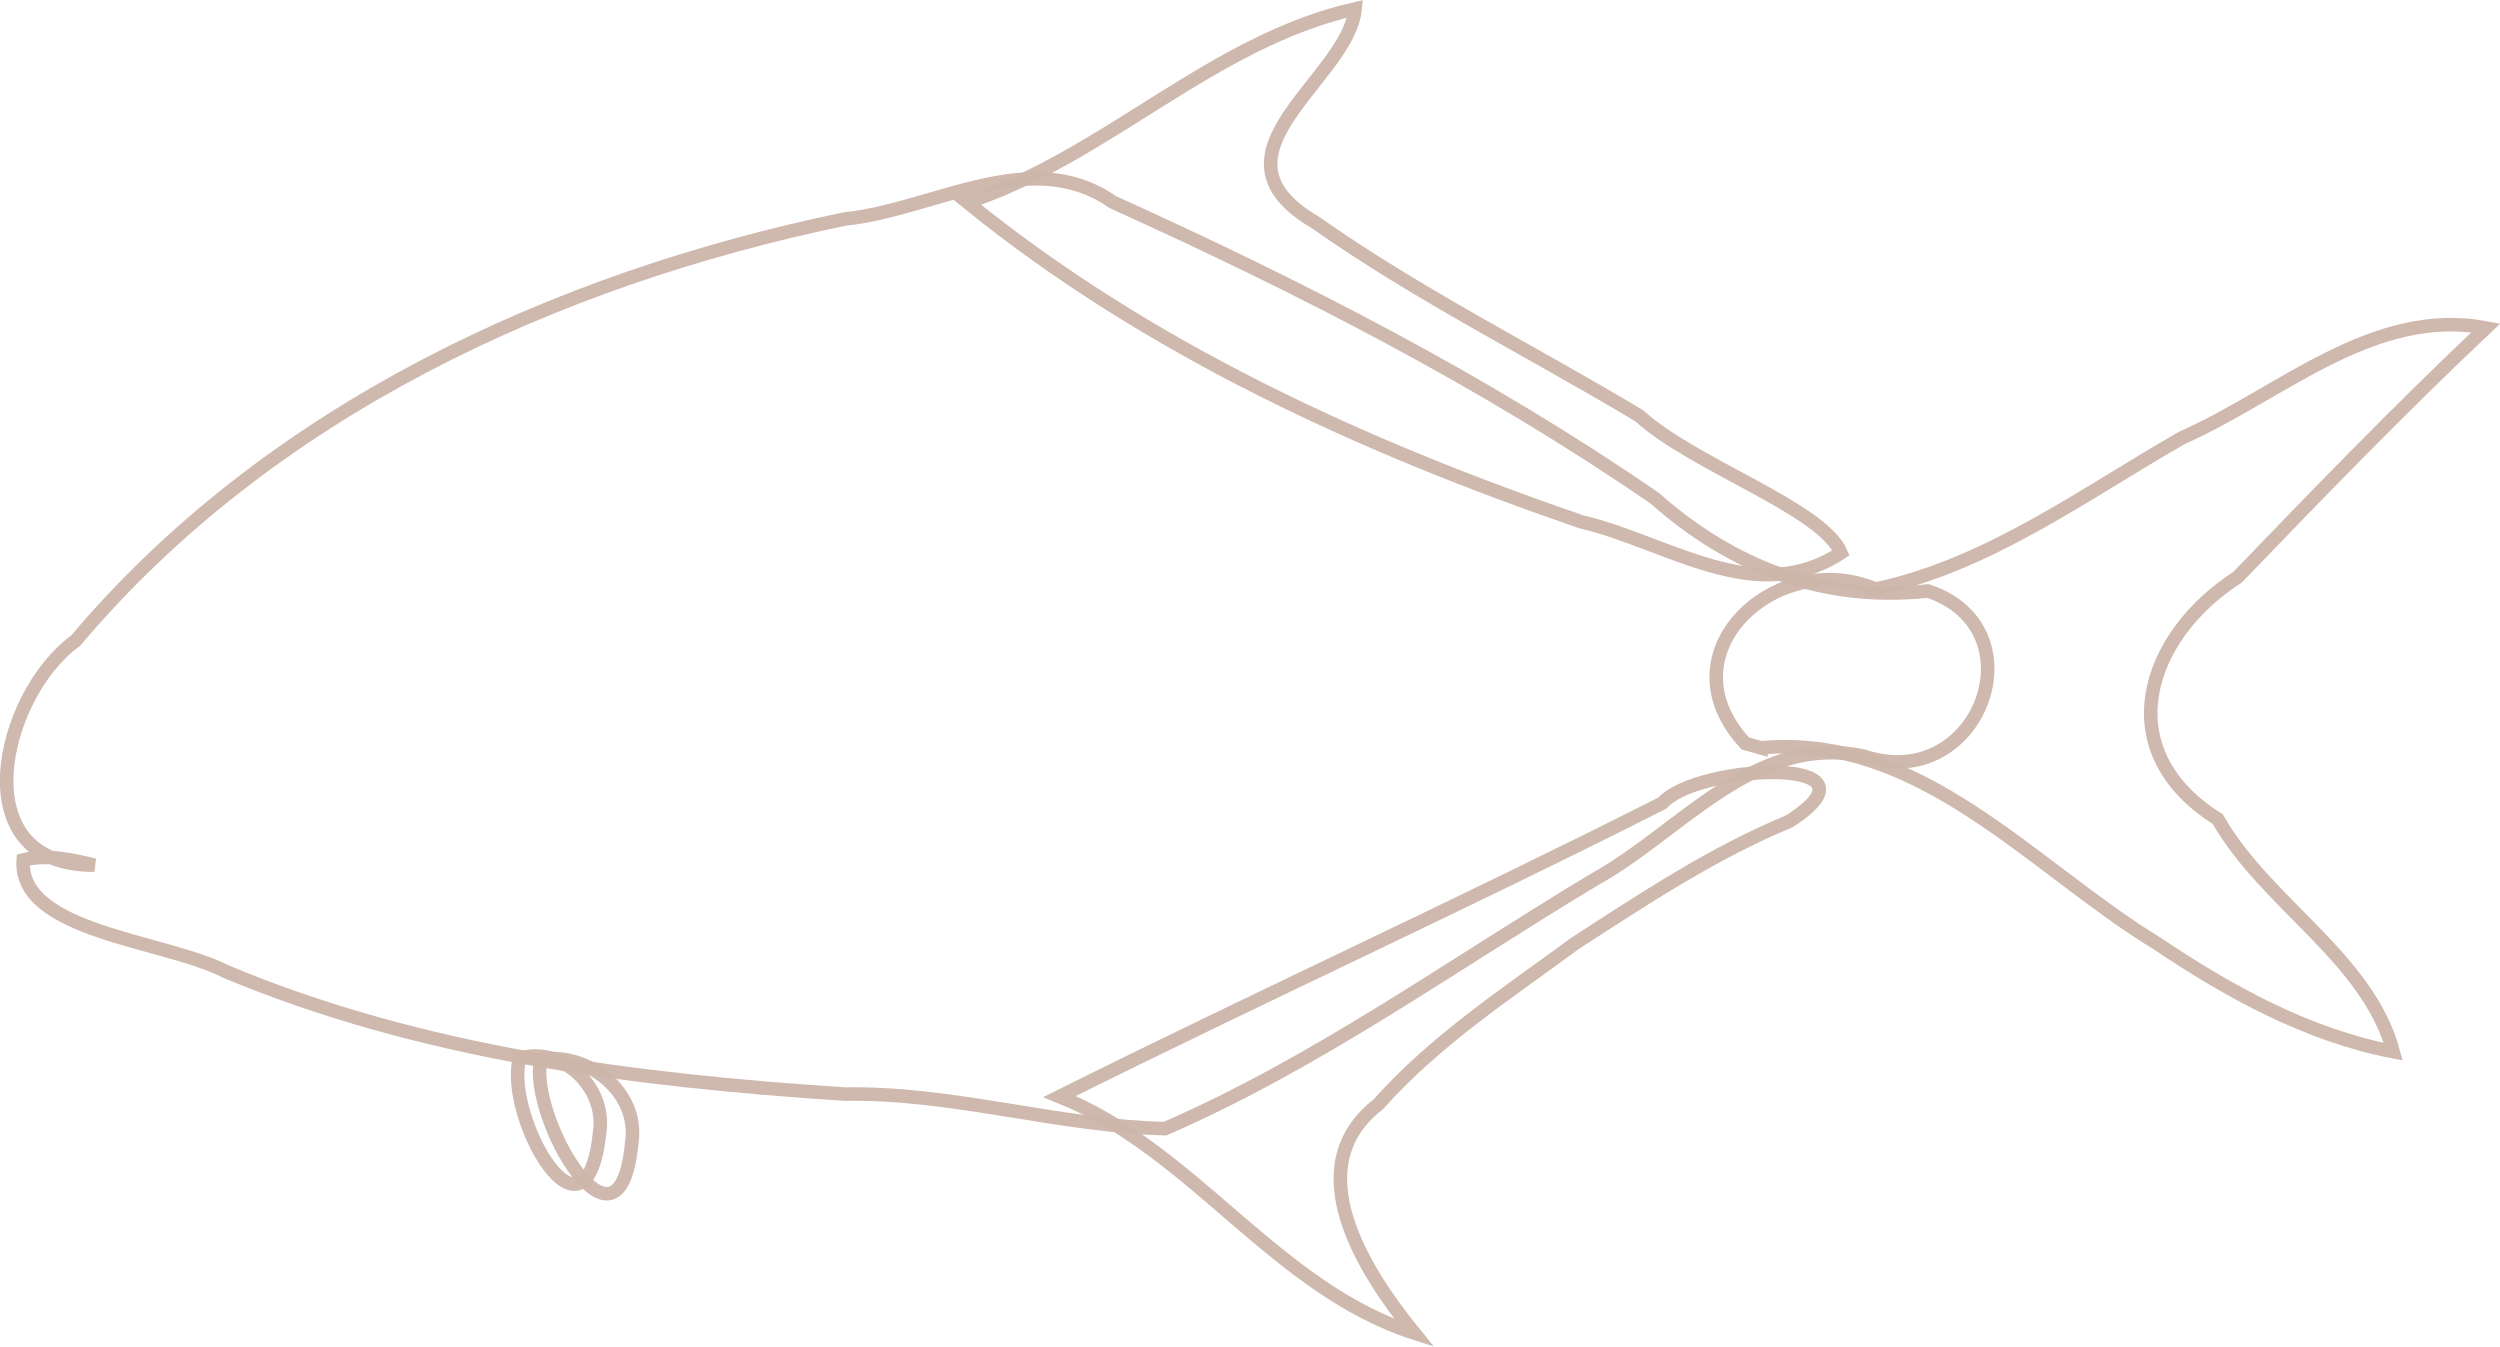
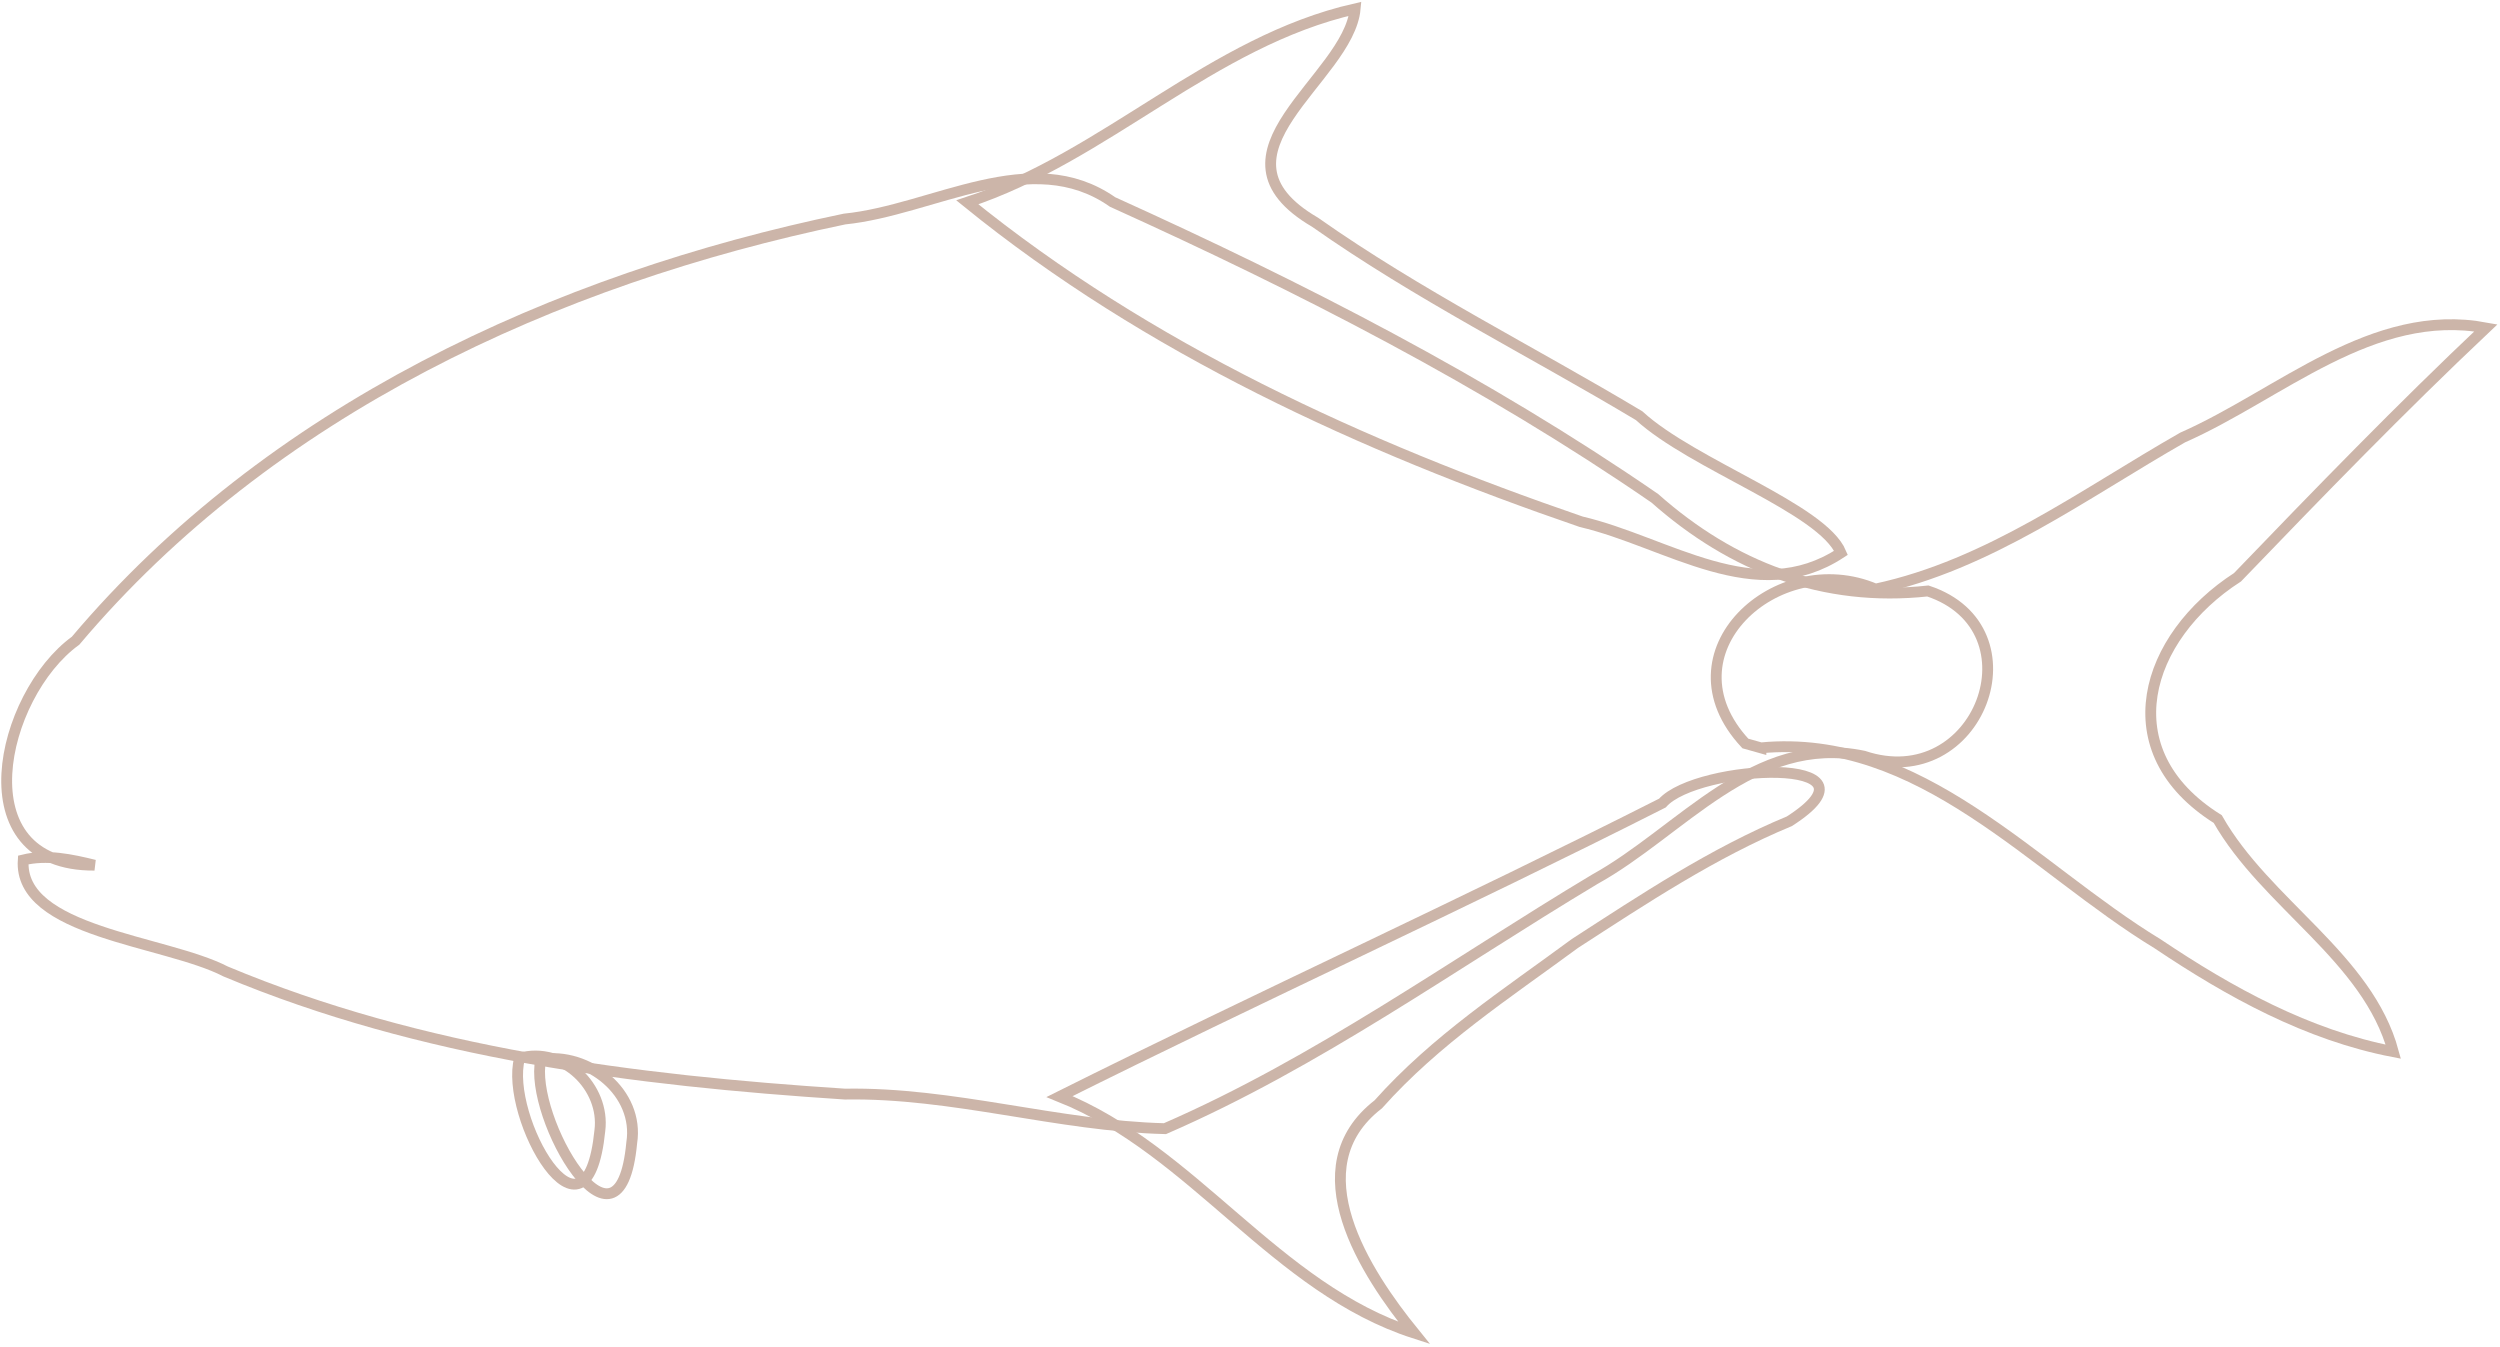
<svg xmlns="http://www.w3.org/2000/svg" width="230.682" height="124.258" id="svg7601" version="1.1">
  <defs id="defs7603" />
  <g id="layer1" transform="translate(-260.0035,-470.4511)">
    <g transform="matrix(1.25,0,0,-1.25,-322.4783,937.7949)" id="g7574">
-       <path style="fill:none;stroke:#CCB5A9;stroke-opacity:0.941" d="m 595.972,318.671 c 11.779,1.098 20.048,-8.852 29.285,-14.466 5.308,-3.565 11.058,-6.739 17.398,-7.964 -1.888,6.96 -9.414,10.926 -12.96,17.172 -8.028,5.019 -5.367,13.454 1.459,17.849 6.005,6.241 12.035,12.462 18.334,18.409 -8.362,1.556 -15.201,-4.924 -22.384,-8.092 -7.306,-4.168 -14.29,-9.393 -22.668,-11.19 -7.268,3.095 -15.847,-4.703 -9.61,-11.397 l 1.146,-0.322 z" id="path254" />
-       <g style="fill:none;stroke:#CCB5A9;stroke-opacity:0.941" id="g6561">
-         <path id="path238" d="m 472.959,310.009 c -9.851,-0.054 -6.93,12.556 -1.393,16.571 14.329,16.977 35.351,26.684 56.76,31.126 6.562,0.663 13.768,5.478 19.788,1.258 13.875,-6.281 27.459,-13.219 40.027,-21.872 5.73,-5.076 12.471,-7.675 20.157,-6.842 8.352,-2.772 3.769,-15.043 -4.739,-12.191 -8.083,1.701 -13.494,-5.578 -19.85,-9.091 -10.483,-6.282 -20.47,-13.517 -31.73,-18.409 -7.939,0.197 -15.637,2.69 -23.623,2.552 -15.546,1.013 -31.232,2.988 -45.714,9.051 -4.468,2.315 -15.311,2.886 -14.942,8.231 1.736,0.428 3.561,0.033 5.259,-0.384 z" style="fill:none;stroke:#CCB5A9;stroke-opacity:0.941" />
-         <path id="path242" d="m 505.904,295.664 c -0.938,-4.254 5.812,-15.828 6.714,-6.153 0.585,3.697 -3.22,6.727 -6.714,6.153 z" style="fill:none;stroke:#CCB5A9;stroke-opacity:0.941" />
-         <path id="path246" d="m 504.339,295.756 c -1.161,-4.288 4.944,-15.084 5.927,-5.337 0.405,3.182 -2.725,6.263 -5.927,5.337 z" style="fill:none;stroke:#CCB5A9;stroke-opacity:0.941" />
-         <path id="path250" d="m 544.198,292.929 c 9.919,-3.972 15.908,-14.142 26.184,-17.461 -3.621,4.462 -8.688,12.213 -2.657,16.886 4.243,4.762 9.465,8.153 14.518,11.876 5.077,3.285 10.186,6.682 15.829,9.02 7.654,4.91 -6.794,4.251 -9.37,1.345 -14.711,-7.448 -29.738,-14.299 -44.504,-21.666 z" style="fill:none;stroke:#CCB5A9;stroke-opacity:0.941" />
-         <path id="path258" d="m 537.392,358.94 c 10.227,3.363 18.007,11.872 28.629,14.284 -0.477,-5.189 -11.601,-10.708 -2.962,-15.753 7.601,-5.354 15.94,-9.5 23.924,-14.282 3.957,-3.632 13.528,-6.851 14.901,-10.122 -6.277,-4.133 -12.805,0.8 -19.177,2.292 -16.145,5.545 -31.978,12.761 -45.315,23.581 z" style="fill:none;stroke:#CCB5A9;stroke-opacity:0.941" />
+       <path vector-effect="non-scaling-stroke" style="fill:none;stroke:#CCB5A9;stroke-opacity:1;stroke-width:1px" d="m 595.972,318.671 c 11.779,1.098 20.048,-8.852 29.285,-14.466 5.308,-3.565 11.058,-6.739 17.398,-7.964 -1.888,6.96 -9.414,10.926 -12.96,17.172 -8.028,5.019 -5.367,13.454 1.459,17.849 6.005,6.241 12.035,12.462 18.334,18.409 -8.362,1.556 -15.201,-4.924 -22.384,-8.092 -7.306,-4.168 -14.29,-9.393 -22.668,-11.19 -7.268,3.095 -15.847,-4.703 -9.61,-11.397 l 1.146,-0.322 z" id="path254" />
+       <g style="fill:none;stroke:#CCB5A9;stroke-opacity:1;stroke-width:1px" id="g6561">
+         <path vector-effect="non-scaling-stroke" id="path238" d="m 472.959,310.009 c -9.851,-0.054 -6.93,12.556 -1.393,16.571 14.329,16.977 35.351,26.684 56.76,31.126 6.562,0.663 13.768,5.478 19.788,1.258 13.875,-6.281 27.459,-13.219 40.027,-21.872 5.73,-5.076 12.471,-7.675 20.157,-6.842 8.352,-2.772 3.769,-15.043 -4.739,-12.191 -8.083,1.701 -13.494,-5.578 -19.85,-9.091 -10.483,-6.282 -20.47,-13.517 -31.73,-18.409 -7.939,0.197 -15.637,2.69 -23.623,2.552 -15.546,1.013 -31.232,2.988 -45.714,9.051 -4.468,2.315 -15.311,2.886 -14.942,8.231 1.736,0.428 3.561,0.033 5.259,-0.384 z" style="fill:none;stroke:#CCB5A9;stroke-opacity:1;stroke-width:1px" />
+         <path vector-effect="non-scaling-stroke" id="path242" d="m 505.904,295.664 c -0.938,-4.254 5.812,-15.828 6.714,-6.153 0.585,3.697 -3.22,6.727 -6.714,6.153 z" style="fill:none;stroke:#CCB5A9;stroke-opacity:1;stroke-width:1px" />
+         <path vector-effect="non-scaling-stroke" id="path246" d="m 504.339,295.756 c -1.161,-4.288 4.944,-15.084 5.927,-5.337 0.405,3.182 -2.725,6.263 -5.927,5.337 z" style="fill:none;stroke:#CCB5A9;stroke-opacity:1;stroke-width:1px" />
+         <path vector-effect="non-scaling-stroke" id="path250" d="m 544.198,292.929 c 9.919,-3.972 15.908,-14.142 26.184,-17.461 -3.621,4.462 -8.688,12.213 -2.657,16.886 4.243,4.762 9.465,8.153 14.518,11.876 5.077,3.285 10.186,6.682 15.829,9.02 7.654,4.91 -6.794,4.251 -9.37,1.345 -14.711,-7.448 -29.738,-14.299 -44.504,-21.666 z" style="fill:none;stroke:#CCB5A9;stroke-opacity:1;stroke-width:1px" />
+         <path vector-effect="non-scaling-stroke" id="path258" d="m 537.392,358.94 c 10.227,3.363 18.007,11.872 28.629,14.284 -0.477,-5.189 -11.601,-10.708 -2.962,-15.753 7.601,-5.354 15.94,-9.5 23.924,-14.282 3.957,-3.632 13.528,-6.851 14.901,-10.122 -6.277,-4.133 -12.805,0.8 -19.177,2.292 -16.145,5.545 -31.978,12.761 -45.315,23.581 z" style="fill:none;stroke:#CCB5A9;stroke-opacity:1;stroke-width:1px" />
      </g>
    </g>
  </g>
</svg>
